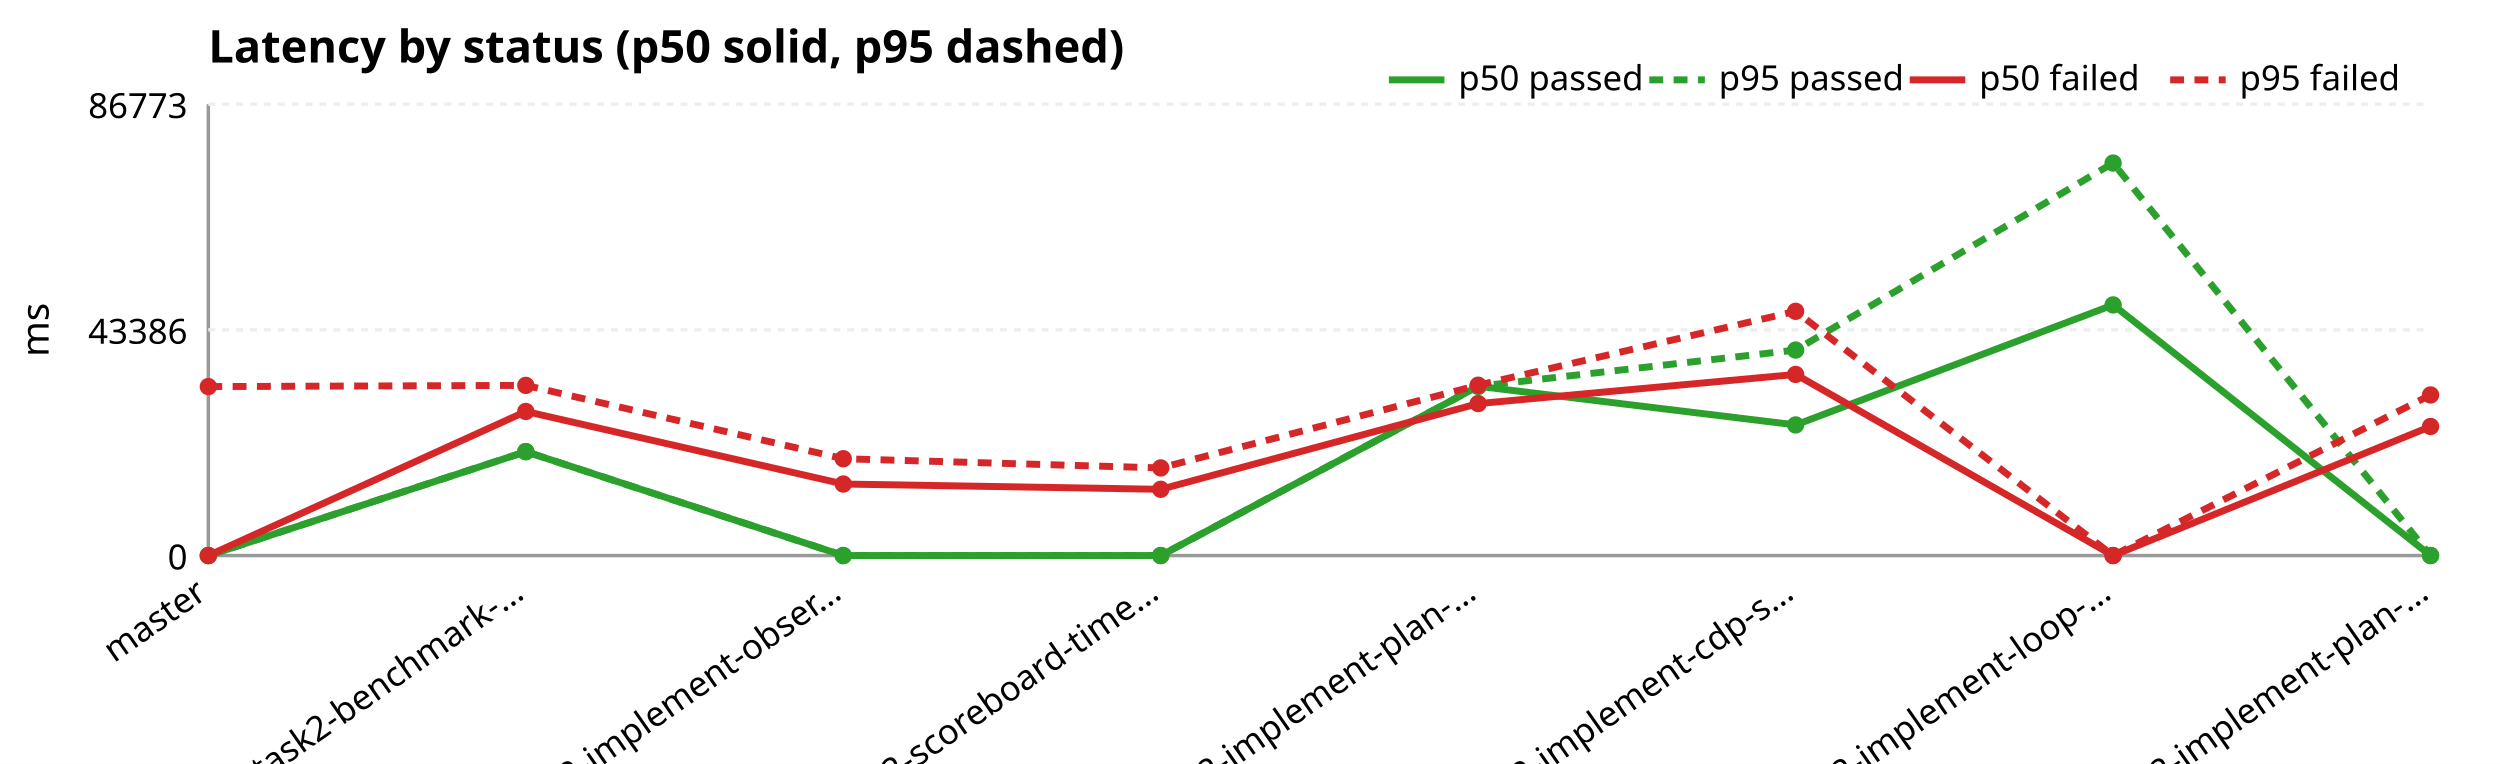
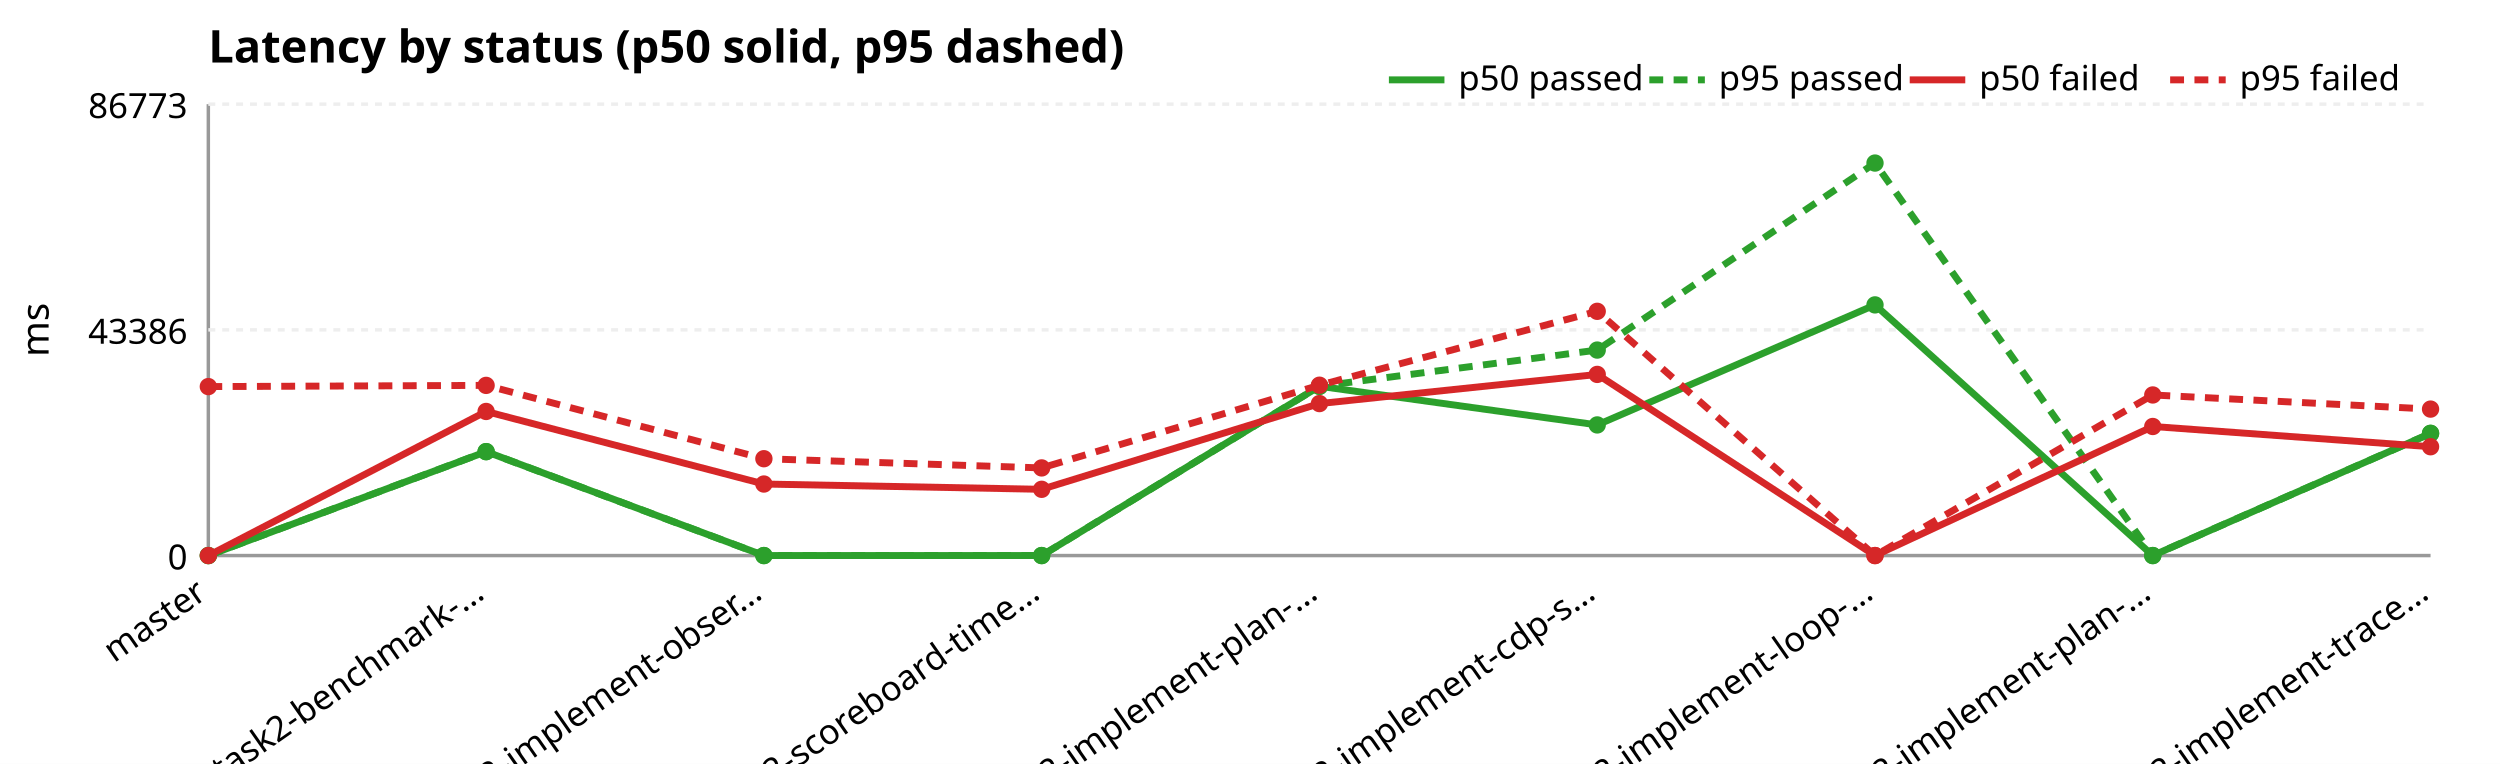
<svg xmlns="http://www.w3.org/2000/svg" viewBox="0 0 720 220" width="720" height="220" font-family="sans-serif">
  <rect width="100%" height="100%" fill="#fff" />
  <text x="60" y="18" font-size="13" font-weight="600">Latency by status (p50 solid, p95 dashed)</text>
  <line x1="60" y1="30" x2="60" y2="160" stroke="#999" />
  <line x1="60" y1="160" x2="700" y2="160" stroke="#999" />
  <text x="54" y="164.0" font-size="10" text-anchor="end" fill="#000">0</text>
  <text x="54" y="99.0" font-size="10" text-anchor="end" fill="#000">43386</text>
  <line x1="60" y1="95.0" x2="700" y2="95.0" stroke="#eee" stroke-dasharray="2,2" />
  <text x="54" y="34.0" font-size="10" text-anchor="end" fill="#000">86773</text>
  <line x1="60" y1="30.0" x2="700" y2="30.0" stroke="#eee" stroke-dasharray="2,2" />
  <text x="14" y="95.0" font-size="11" fill="#000" transform="rotate(-90 14 95.0)" text-anchor="middle">ms</text>
-   <polyline points="60.00,160.00 151.43,130.07 242.86,160.00 334.29,160.00 425.71,111.25 517.14,122.38 608.57,87.81 700.00,160.00" fill="none" stroke="#2ca02c" stroke-width="2" />
+   <polyline points="60.00,160.00 140.00,130.07 220.00,160.00 300.00,160.00 380.00,111.25 460.00,122.38 540.00,87.81 620.00,160.00 700.00,124.81" fill="none" stroke="#2ca02c" stroke-width="2" />
  <circle cx="60.00" cy="160.00" r="2.5" fill="#2ca02c" />
-   <circle cx="151.43" cy="130.07" r="2.5" fill="#2ca02c" />
-   <circle cx="242.86" cy="160.00" r="2.5" fill="#2ca02c" />
-   <circle cx="334.29" cy="160.00" r="2.5" fill="#2ca02c" />
-   <circle cx="425.71" cy="111.25" r="2.5" fill="#2ca02c" />
-   <circle cx="517.14" cy="122.38" r="2.5" fill="#2ca02c" />
-   <circle cx="608.57" cy="87.81" r="2.5" fill="#2ca02c" />
-   <circle cx="700.00" cy="160.00" r="2.5" fill="#2ca02c" />
-   <polyline points="60.00,160.00 151.43,130.07 242.86,160.00 334.29,160.00 425.71,111.25 517.14,100.82 608.57,46.96 700.00,160.00" fill="none" stroke="#2ca02c" stroke-width="2" stroke-dasharray="4,3" />
+   <circle cx="140.00" cy="130.07" r="2.5" fill="#2ca02c" />
+   <circle cx="220.00" cy="160.00" r="2.5" fill="#2ca02c" />
+   <circle cx="300.00" cy="160.00" r="2.5" fill="#2ca02c" />
+   <circle cx="380.00" cy="111.25" r="2.5" fill="#2ca02c" />
+   <circle cx="460.00" cy="122.38" r="2.5" fill="#2ca02c" />
+   <circle cx="540.00" cy="87.81" r="2.5" fill="#2ca02c" />
+   <circle cx="620.00" cy="160.00" r="2.5" fill="#2ca02c" />
+   <circle cx="700.00" cy="124.81" r="2.5" fill="#2ca02c" />
+   <polyline points="60.00,160.00 140.00,130.07 220.00,160.00 300.00,160.00 380.00,111.25 460.00,100.82 540.00,46.96 620.00,160.00 700.00,124.81" fill="none" stroke="#2ca02c" stroke-width="2" stroke-dasharray="4,3" />
  <circle cx="60.00" cy="160.00" r="2.5" fill="#2ca02c" />
-   <circle cx="151.43" cy="130.07" r="2.5" fill="#2ca02c" />
-   <circle cx="242.86" cy="160.00" r="2.5" fill="#2ca02c" />
-   <circle cx="334.29" cy="160.00" r="2.5" fill="#2ca02c" />
-   <circle cx="425.71" cy="111.25" r="2.5" fill="#2ca02c" />
-   <circle cx="517.14" cy="100.82" r="2.5" fill="#2ca02c" />
-   <circle cx="608.57" cy="46.96" r="2.5" fill="#2ca02c" />
-   <circle cx="700.00" cy="160.00" r="2.5" fill="#2ca02c" />
-   <polyline points="60.00,160.00 151.43,118.50 242.86,139.40 334.29,140.92 425.71,116.23 517.14,107.83 608.57,160.00 700.00,122.83" fill="none" stroke="#d62728" stroke-width="2" />
+   <circle cx="140.00" cy="130.07" r="2.5" fill="#2ca02c" />
+   <circle cx="220.00" cy="160.00" r="2.5" fill="#2ca02c" />
+   <circle cx="300.00" cy="160.00" r="2.5" fill="#2ca02c" />
+   <circle cx="380.00" cy="111.25" r="2.5" fill="#2ca02c" />
+   <circle cx="460.00" cy="100.82" r="2.5" fill="#2ca02c" />
+   <circle cx="540.00" cy="46.96" r="2.5" fill="#2ca02c" />
+   <circle cx="620.00" cy="160.00" r="2.5" fill="#2ca02c" />
+   <circle cx="700.00" cy="124.81" r="2.5" fill="#2ca02c" />
+   <polyline points="60.00,160.00 140.00,118.50 220.00,139.40 300.00,140.92 380.00,116.23 460.00,107.83 540.00,160.00 620.00,122.83 700.00,128.66" fill="none" stroke="#d62728" stroke-width="2" />
  <circle cx="60.00" cy="160.00" r="2.5" fill="#d62728" />
-   <circle cx="151.43" cy="118.50" r="2.5" fill="#d62728" />
-   <circle cx="242.86" cy="139.40" r="2.5" fill="#d62728" />
-   <circle cx="334.29" cy="140.92" r="2.5" fill="#d62728" />
-   <circle cx="425.71" cy="116.23" r="2.5" fill="#d62728" />
-   <circle cx="517.14" cy="107.83" r="2.5" fill="#d62728" />
-   <circle cx="608.57" cy="160.00" r="2.5" fill="#d62728" />
-   <circle cx="700.00" cy="122.83" r="2.5" fill="#d62728" />
-   <polyline points="60.00,111.34 151.43,110.99 242.86,132.11 334.29,134.76 425.71,110.94 517.14,89.66 608.57,160.00 700.00,113.75" fill="none" stroke="#d62728" stroke-width="2" stroke-dasharray="4,3" />
+   <circle cx="140.00" cy="118.50" r="2.5" fill="#d62728" />
+   <circle cx="220.00" cy="139.40" r="2.5" fill="#d62728" />
+   <circle cx="300.00" cy="140.92" r="2.5" fill="#d62728" />
+   <circle cx="380.00" cy="116.23" r="2.5" fill="#d62728" />
+   <circle cx="460.00" cy="107.83" r="2.5" fill="#d62728" />
+   <circle cx="540.00" cy="160.00" r="2.5" fill="#d62728" />
+   <circle cx="620.00" cy="122.83" r="2.5" fill="#d62728" />
+   <circle cx="700.00" cy="128.66" r="2.5" fill="#d62728" />
+   <polyline points="60.00,111.34 140.00,110.99 220.00,132.11 300.00,134.76 380.00,110.94 460.00,89.66 540.00,160.00 620.00,113.75 700.00,117.82" fill="none" stroke="#d62728" stroke-width="2" stroke-dasharray="4,3" />
  <circle cx="60.00" cy="111.34" r="2.5" fill="#d62728" />
-   <circle cx="151.43" cy="110.99" r="2.5" fill="#d62728" />
-   <circle cx="242.86" cy="132.11" r="2.5" fill="#d62728" />
-   <circle cx="334.29" cy="134.76" r="2.5" fill="#d62728" />
-   <circle cx="425.71" cy="110.94" r="2.5" fill="#d62728" />
-   <circle cx="517.14" cy="89.66" r="2.5" fill="#d62728" />
-   <circle cx="608.57" cy="160.00" r="2.5" fill="#d62728" />
-   <circle cx="700.00" cy="113.75" r="2.5" fill="#d62728" />
+   <circle cx="140.00" cy="110.99" r="2.5" fill="#d62728" />
+   <circle cx="220.00" cy="132.11" r="2.5" fill="#d62728" />
+   <circle cx="300.00" cy="134.76" r="2.5" fill="#d62728" />
+   <circle cx="380.00" cy="110.94" r="2.5" fill="#d62728" />
+   <circle cx="460.00" cy="89.66" r="2.5" fill="#d62728" />
+   <circle cx="540.00" cy="160.00" r="2.5" fill="#d62728" />
+   <circle cx="620.00" cy="113.75" r="2.5" fill="#d62728" />
+   <circle cx="700.00" cy="117.82" r="2.5" fill="#d62728" />
  <line x1="400" y1="23" x2="416" y2="23" stroke="#2ca02c" stroke-width="2" />
  <text x="420" y="26" font-size="10" fill="#000">p50 passed</text>
  <line x1="475" y1="23" x2="491" y2="23" stroke="#2ca02c" stroke-width="2" stroke-dasharray="4,3" />
  <text x="495" y="26" font-size="10" fill="#000">p95 passed</text>
  <line x1="550" y1="23" x2="566" y2="23" stroke="#d62728" stroke-width="2" />
  <text x="570" y="26" font-size="10" fill="#000">p50 failed</text>
  <line x1="625" y1="23" x2="641" y2="23" stroke="#d62728" stroke-width="2" stroke-dasharray="4,3" />
  <text x="645" y="26" font-size="10" fill="#000">p95 failed</text>
  <text x="60.00" y="172" font-size="10" fill="#000" text-anchor="end" transform="rotate(-35 60.00 172)">master</text>
-   <text x="151.43" y="172" font-size="10" fill="#000" text-anchor="end" transform="rotate(-35 151.43 172)">feat-task2-benchmark-…</text>
-   <text x="242.86" y="172" font-size="10" fill="#000" text-anchor="end" transform="rotate(-35 242.86 172)">task2-implement-obser…</text>
-   <text x="334.29" y="172" font-size="10" fill="#000" text-anchor="end" transform="rotate(-35 334.29 172)">task2-scoreboard-time…</text>
-   <text x="425.71" y="172" font-size="10" fill="#000" text-anchor="end" transform="rotate(-35 425.71 172)">task2-implement-plan-…</text>
-   <text x="517.14" y="172" font-size="10" fill="#000" text-anchor="end" transform="rotate(-35 517.14 172)">task2-implement-cdp-s…</text>
-   <text x="608.57" y="172" font-size="10" fill="#000" text-anchor="end" transform="rotate(-35 608.57 172)">task2-implement-loop-…</text>
-   <text x="700.00" y="172" font-size="10" fill="#000" text-anchor="end" transform="rotate(-35 700.00 172)">task2-implement-plan-…</text>
+   <text x="140.00" y="172" font-size="10" fill="#000" text-anchor="end" transform="rotate(-35 140.00 172)">feat-task2-benchmark-…</text>
+   <text x="220.00" y="172" font-size="10" fill="#000" text-anchor="end" transform="rotate(-35 220.00 172)">task2-implement-obser…</text>
+   <text x="300.00" y="172" font-size="10" fill="#000" text-anchor="end" transform="rotate(-35 300.00 172)">task2-scoreboard-time…</text>
+   <text x="380.00" y="172" font-size="10" fill="#000" text-anchor="end" transform="rotate(-35 380.00 172)">task2-implement-plan-…</text>
+   <text x="460.00" y="172" font-size="10" fill="#000" text-anchor="end" transform="rotate(-35 460.00 172)">task2-implement-cdp-s…</text>
+   <text x="540.00" y="172" font-size="10" fill="#000" text-anchor="end" transform="rotate(-35 540.00 172)">task2-implement-loop-…</text>
+   <text x="620.00" y="172" font-size="10" fill="#000" text-anchor="end" transform="rotate(-35 620.00 172)">task2-implement-plan-…</text>
+   <text x="700.00" y="172" font-size="10" fill="#000" text-anchor="end" transform="rotate(-35 700.00 172)">task2-implement-trace…</text>
</svg>
